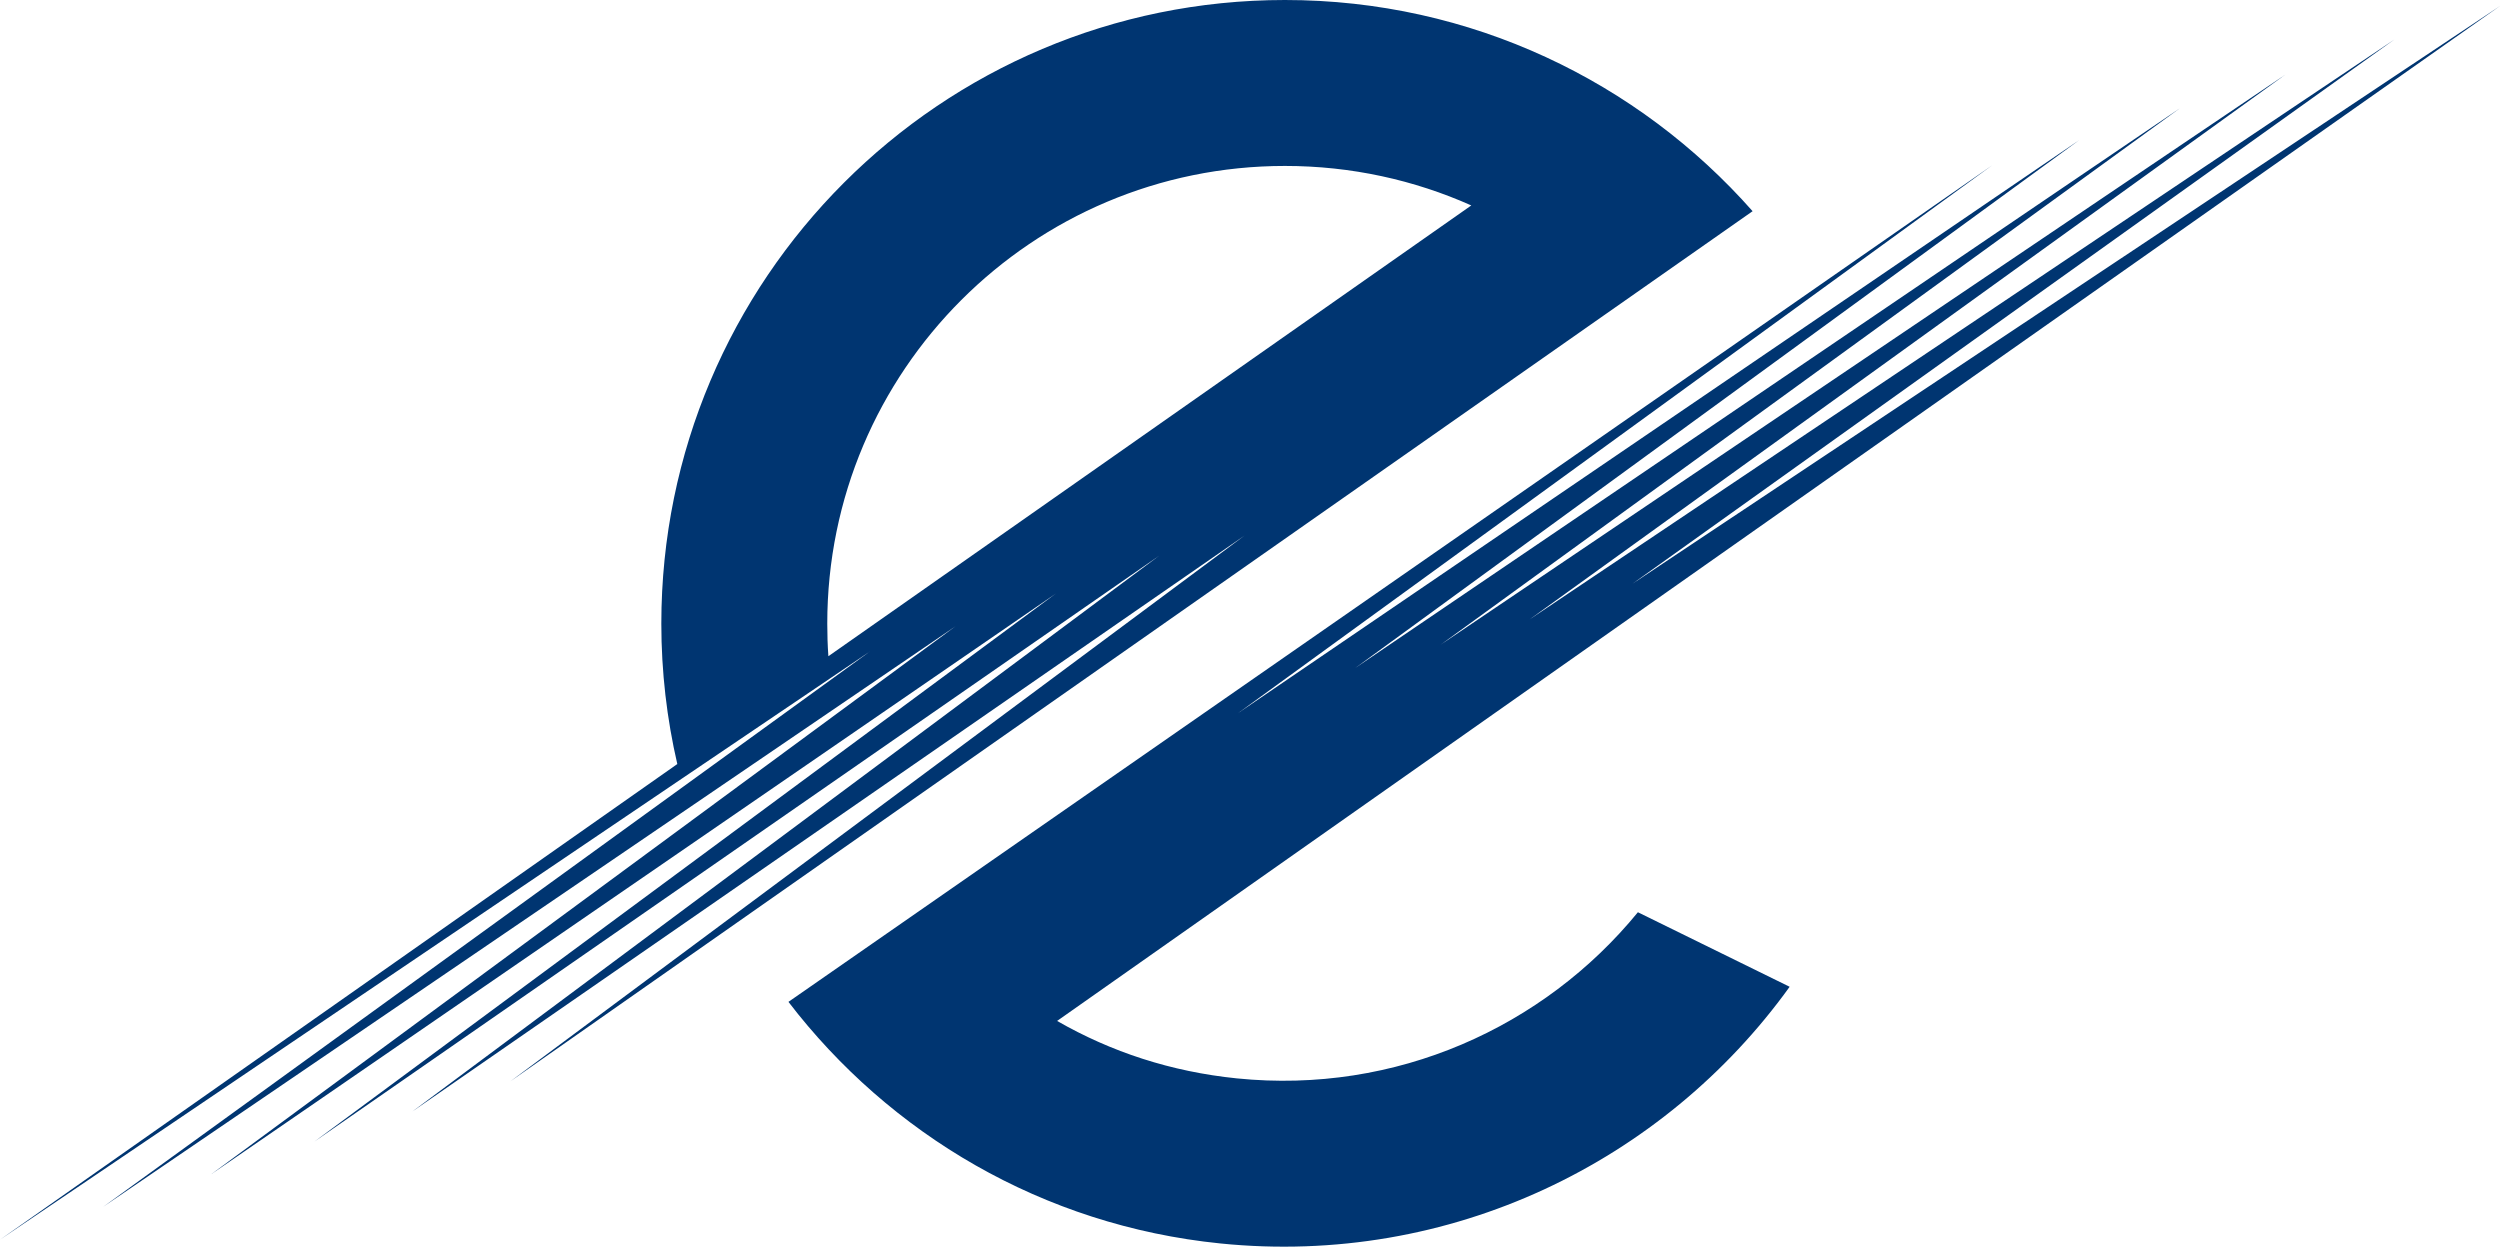
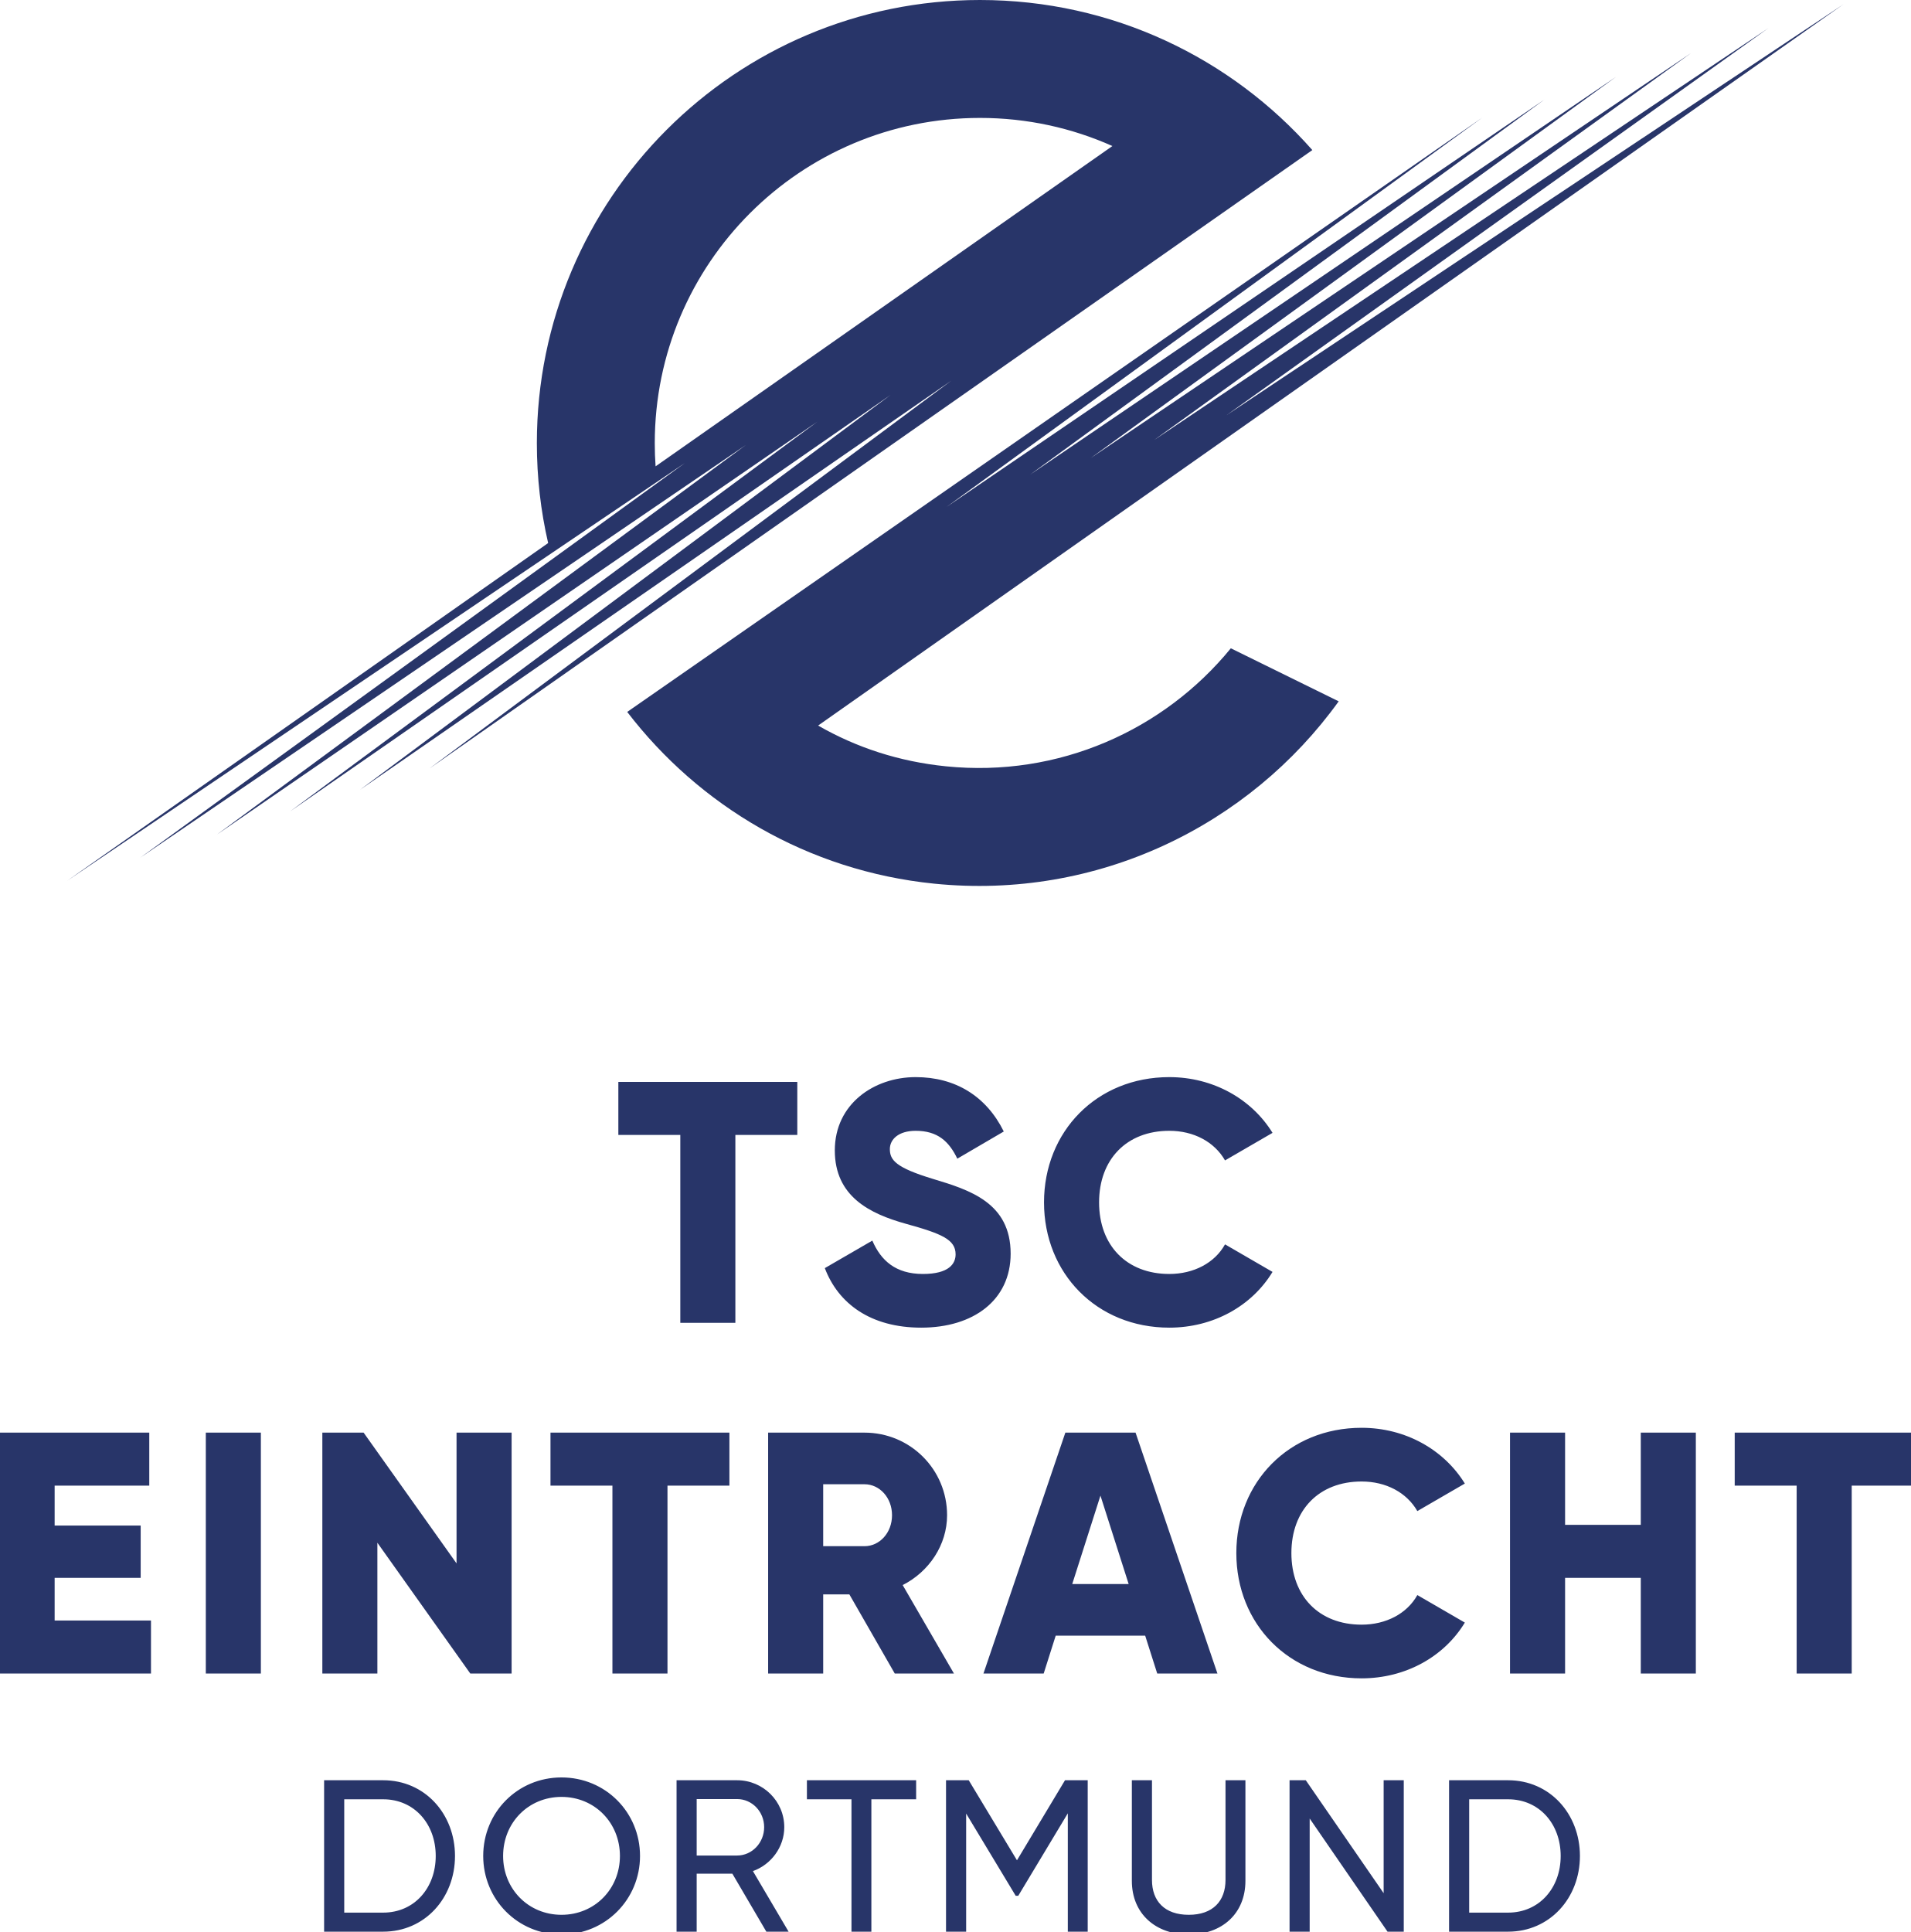
- <svg xmlns="http://www.w3.org/2000/svg" version="1.1" width="672.156" height="335.183" id="svg5484">
-   <defs id="defs5486" />
-   <g transform="translate(-72.4933,-296.1991)" id="layer1">
-     <path d="m 417.966,296.199 c -92.593,0 -167.666,75.086 -167.666,167.666 0,13.003 1.492,25.617 4.295,37.756 L 72.493,629.504 306.427,471.321 100.229,620.676 329.391,464.581 129.277,611.908 356.411,455.753 157.012,603.14 384.146,445.614 183.376,595.028 407.11,440.186 209.74,586.916 543.701,352.983 C 512.98,318.177 468.04,296.199 417.966,296.199 z M 744.65,297.81 511.253,453.248 716.258,306.816 483.756,462.732 686.971,316.24 459.838,469.532 658.58,325.307 436.874,475.795 631.56,333.836 405.321,487.963 608.119,340.636 284.477,565.563 c 27.145,35.408 68.244,60.11 116.132,64.955 61.82,6.259 119.177,-21.949 153.053,-69.011 L 512.863,541.466 c -25.273,30.917 -65.079,48.997 -107.781,44.675 -17.743,-1.807 -33.838,-7.107 -48.373,-15.449 L 744.65,297.81 z m -326.684,43.005 c 17.848,0 34.795,3.795 50.103,10.617 L 295.213,472.633 c -0.21,-2.894 -0.298,-5.822 -0.298,-8.768 0,-67.949 55.102,-123.051 123.051,-123.051 z" id="path1754" style="fill:#003571;fill-opacity:1;fill-rule:nonzero;stroke:none" />
+ <svg xmlns="http://www.w3.org/2000/svg" width="272px" height="275px" viewBox="0 0 272 275" version="1.1">
+   <g id="WHV" stroke="none" stroke-width="1" fill="none" fill-rule="evenodd">
+     <g id="Artboard" fill="#283569">
+       <path d="M54.545,253.399 L46.137,253.399 L46.137,274.953 L54.545,274.953 C60.488,274.953 64.768,270.15 64.768,264.177 C64.768,258.202 60.488,253.399 54.545,253.399 L54.545,253.399 Z M54.545,272.242 L49.002,272.242 L49.002,256.11 L54.545,256.11 C58.979,256.11 62.026,259.618 62.026,264.177 C62.026,268.734 58.979,272.242 54.545,272.242 L54.545,272.242 Z M79.931,275.353 C86.182,275.353 91.107,270.365 91.107,264.177 C91.107,257.955 86.182,252.999 79.931,252.999 C73.68,252.999 68.785,257.955 68.785,264.177 C68.785,270.365 73.68,275.353 79.931,275.353 L79.931,275.353 Z M79.931,272.553 C75.221,272.553 71.617,268.887 71.617,264.177 C71.617,259.436 75.221,255.77 79.931,255.77 C84.641,255.77 88.246,259.436 88.246,264.177 C88.246,268.887 84.641,272.553 79.931,272.553 L79.931,272.553 Z M109.088,274.953 L112.257,274.953 L107.178,266.331 C109.764,265.408 111.642,262.915 111.642,260.08 C111.642,256.385 108.624,253.399 104.929,253.399 L96.308,253.399 L96.308,274.953 L99.172,274.953 L99.172,266.702 L104.253,266.702 L109.088,274.953 Z M99.172,256.078 L104.929,256.078 C107.054,256.078 108.777,257.863 108.777,260.08 C108.777,262.297 107.054,264.114 104.929,264.114 L99.172,264.114 L99.172,256.078 Z M130.412,253.399 L114.863,253.399 L114.863,256.11 L121.207,256.11 L121.207,274.953 L124.039,274.953 L124.039,256.11 L130.412,256.11 L130.412,253.399 Z M154.835,253.399 L151.603,253.399 L144.765,264.793 L137.899,253.399 L134.666,253.399 L134.666,274.953 L137.531,274.953 L137.531,258.141 L144.583,269.842 L144.951,269.842 L152.003,258.109 L152.003,274.953 L154.835,274.953 L154.835,253.399 Z M169.218,275.353 C173.928,275.353 177.285,272.399 177.285,267.718 L177.285,253.399 L174.45,253.399 L174.45,267.593 C174.45,270.582 172.665,272.553 169.218,272.553 C165.767,272.553 163.983,270.582 163.983,267.593 L163.983,253.399 L161.118,253.399 L161.118,267.718 C161.118,272.399 164.505,275.353 169.218,275.353 L169.218,275.353 Z M196.961,253.399 L196.961,269.474 L185.878,253.399 L183.568,253.399 L183.568,274.953 L186.432,274.953 L186.432,258.849 L197.515,274.953 L199.825,274.953 L199.825,253.399 L196.961,253.399 Z M214.678,253.399 L206.274,253.399 L206.274,274.953 L214.678,274.953 C220.621,274.953 224.902,270.15 224.902,264.177 C224.902,258.202 220.621,253.399 214.678,253.399 L214.678,253.399 Z M214.678,272.242 L209.138,272.242 L209.138,256.11 L214.678,256.11 C219.112,256.11 222.162,259.618 222.162,264.177 C222.162,268.734 219.112,272.242 214.678,272.242 L214.678,272.242 Z" id="Dortmund" />
+       <path d="M7.778,230.665 L7.778,224.591 L20.025,224.591 L20.025,217.145 L7.778,217.145 L7.778,211.463 L21.249,211.463 L21.249,203.92 L-0.06,203.92 L-0.06,238.21 L21.493,238.21 L21.493,230.665 L7.778,230.665 Z M29.297,238.21 L37.135,238.21 L37.135,203.92 L29.297,203.92 L29.297,238.21 Z M64.989,203.92 L64.989,222.534 L51.761,203.92 L45.885,203.92 L45.885,238.21 L53.72,238.21 L53.72,219.594 L66.947,238.21 L72.827,238.21 L72.827,203.92 L64.989,203.92 Z M103.832,203.92 L78.361,203.92 L78.361,211.463 L87.178,211.463 L87.178,238.21 L95.016,238.21 L95.016,211.463 L103.832,211.463 L103.832,203.92 Z M127.37,238.21 L135.795,238.21 L128.496,225.619 C132.269,223.709 134.817,219.887 134.817,215.676 C134.817,209.161 129.576,203.92 123.061,203.92 L109.343,203.92 L109.343,238.21 L117.181,238.21 L117.181,226.942 L120.905,226.942 L127.37,238.21 Z M117.181,211.268 L123.061,211.268 C125.214,211.268 126.979,213.178 126.979,215.676 C126.979,218.175 125.214,220.084 123.061,220.084 L117.181,220.084 L117.181,211.268 Z M164.731,238.21 L173.303,238.21 L161.646,203.92 L151.652,203.92 L139.994,238.21 L148.567,238.21 L150.279,232.821 L163.016,232.821 L164.731,238.21 Z M152.632,225.474 L156.649,212.885 L160.665,225.474 L152.632,225.474 Z M193.824,238.895 C200.092,238.895 205.58,235.808 208.519,230.958 L201.758,227.041 C200.289,229.684 197.3,231.254 193.824,231.254 C187.75,231.254 183.829,227.189 183.829,221.065 C183.829,214.942 187.75,210.876 193.824,210.876 C197.3,210.876 200.24,212.443 201.758,215.087 L208.519,211.169 C205.53,206.32 200.043,203.232 193.824,203.232 C183.487,203.232 175.991,210.972 175.991,221.065 C175.991,231.156 183.487,238.895 193.824,238.895 L193.824,238.895 Z M233.564,203.92 L233.564,217.046 L222.789,217.046 L222.789,203.92 L214.95,203.92 L214.95,238.21 L222.789,238.21 L222.789,224.591 L233.564,224.591 L233.564,238.21 L241.402,238.21 L241.402,203.92 L233.564,203.92 Z M272.41,203.92 L246.936,203.92 L246.936,211.463 L255.753,211.463 L255.753,238.21 L263.591,238.21 L263.591,211.463 L272.41,211.463 L272.41,203.92 L272.41,203.92 Z" id="Eintracht" />
+       <path d="M113.495,154.002 L88.021,154.002 L88.021,161.547 L96.841,161.547 L96.841,188.292 L104.679,188.292 L104.679,161.547 L113.495,161.547 L113.495,154.002 Z M131.131,188.977 C138.574,188.977 143.865,185.059 143.865,178.446 C143.865,171.197 138.038,169.383 132.843,167.816 C127.503,166.199 126.67,165.123 126.67,163.556 C126.67,162.183 127.895,160.958 130.344,160.958 C133.481,160.958 135.098,162.476 136.273,164.925 L142.887,161.057 C140.388,156.01 135.98,153.317 130.344,153.317 C124.418,153.317 118.835,157.136 118.835,163.75 C118.835,170.314 123.829,172.764 128.925,174.186 C134.068,175.605 136.029,176.438 136.029,178.544 C136.029,179.868 135.098,181.336 131.375,181.336 C127.503,181.336 125.399,179.427 124.175,176.586 L117.413,180.503 C119.323,185.55 123.928,188.977 131.131,188.977 L131.131,188.977 Z M166.448,188.977 C172.717,188.977 178.204,185.892 181.144,181.043 L174.382,177.122 C172.914,179.769 169.925,181.336 166.448,181.336 C160.374,181.336 156.454,177.27 156.454,171.147 C156.454,165.024 160.374,160.958 166.448,160.958 C169.925,160.958 172.865,162.525 174.382,165.172 L181.144,161.251 C178.155,156.402 172.667,153.317 166.448,153.317 C156.111,153.317 148.615,161.057 148.615,171.147 C148.615,181.238 156.111,188.977 166.448,188.977 L166.448,188.977 Z" id="TSC" />
+       <path d="M116.457,103.276 C121.924,106.413 127.981,108.401 134.659,109.077 C150.724,110.705 165.704,103.912 175.208,92.278 L190.563,99.829 C177.817,117.534 156.229,128.132 132.967,125.779 C114.948,123.953 99.495,114.658 89.283,101.335 L211.054,16.703 L134.751,72.149 L219.873,14.158 L146.621,67.57 L230.045,10.937 L155.266,65.199 L240.727,7.548 L164.256,62.657 L251.749,3.987 L174.599,59.096 L262.431,0.594 L116.457,103.276" id="e-unten" />
+       <path d="M61.159,109.371 L135.427,54.178 L51.24,112.424 L126.779,56.212 L41.321,115.477 L116.352,60.025 L30.894,118.782 L106.178,63.337 L19.956,122.088 L97.533,65.879 L9.526,125.393 L78.028,77.298 C76.975,72.73 76.421,67.971 76.421,63.078 C76.421,28.242 104.66,0 139.499,0 C158.342,0 175.252,8.262 186.81,21.362 L61.159,109.371 Z M158.35,20.787 C152.59,18.216 146.211,16.785 139.499,16.785 C113.932,16.785 93.206,37.512 93.206,63.078 C93.206,64.187 93.244,65.287 93.322,66.378 L158.35,20.787 L158.35,20.787 Z" id="e-oben" />
+     </g>
  </g>
</svg>
